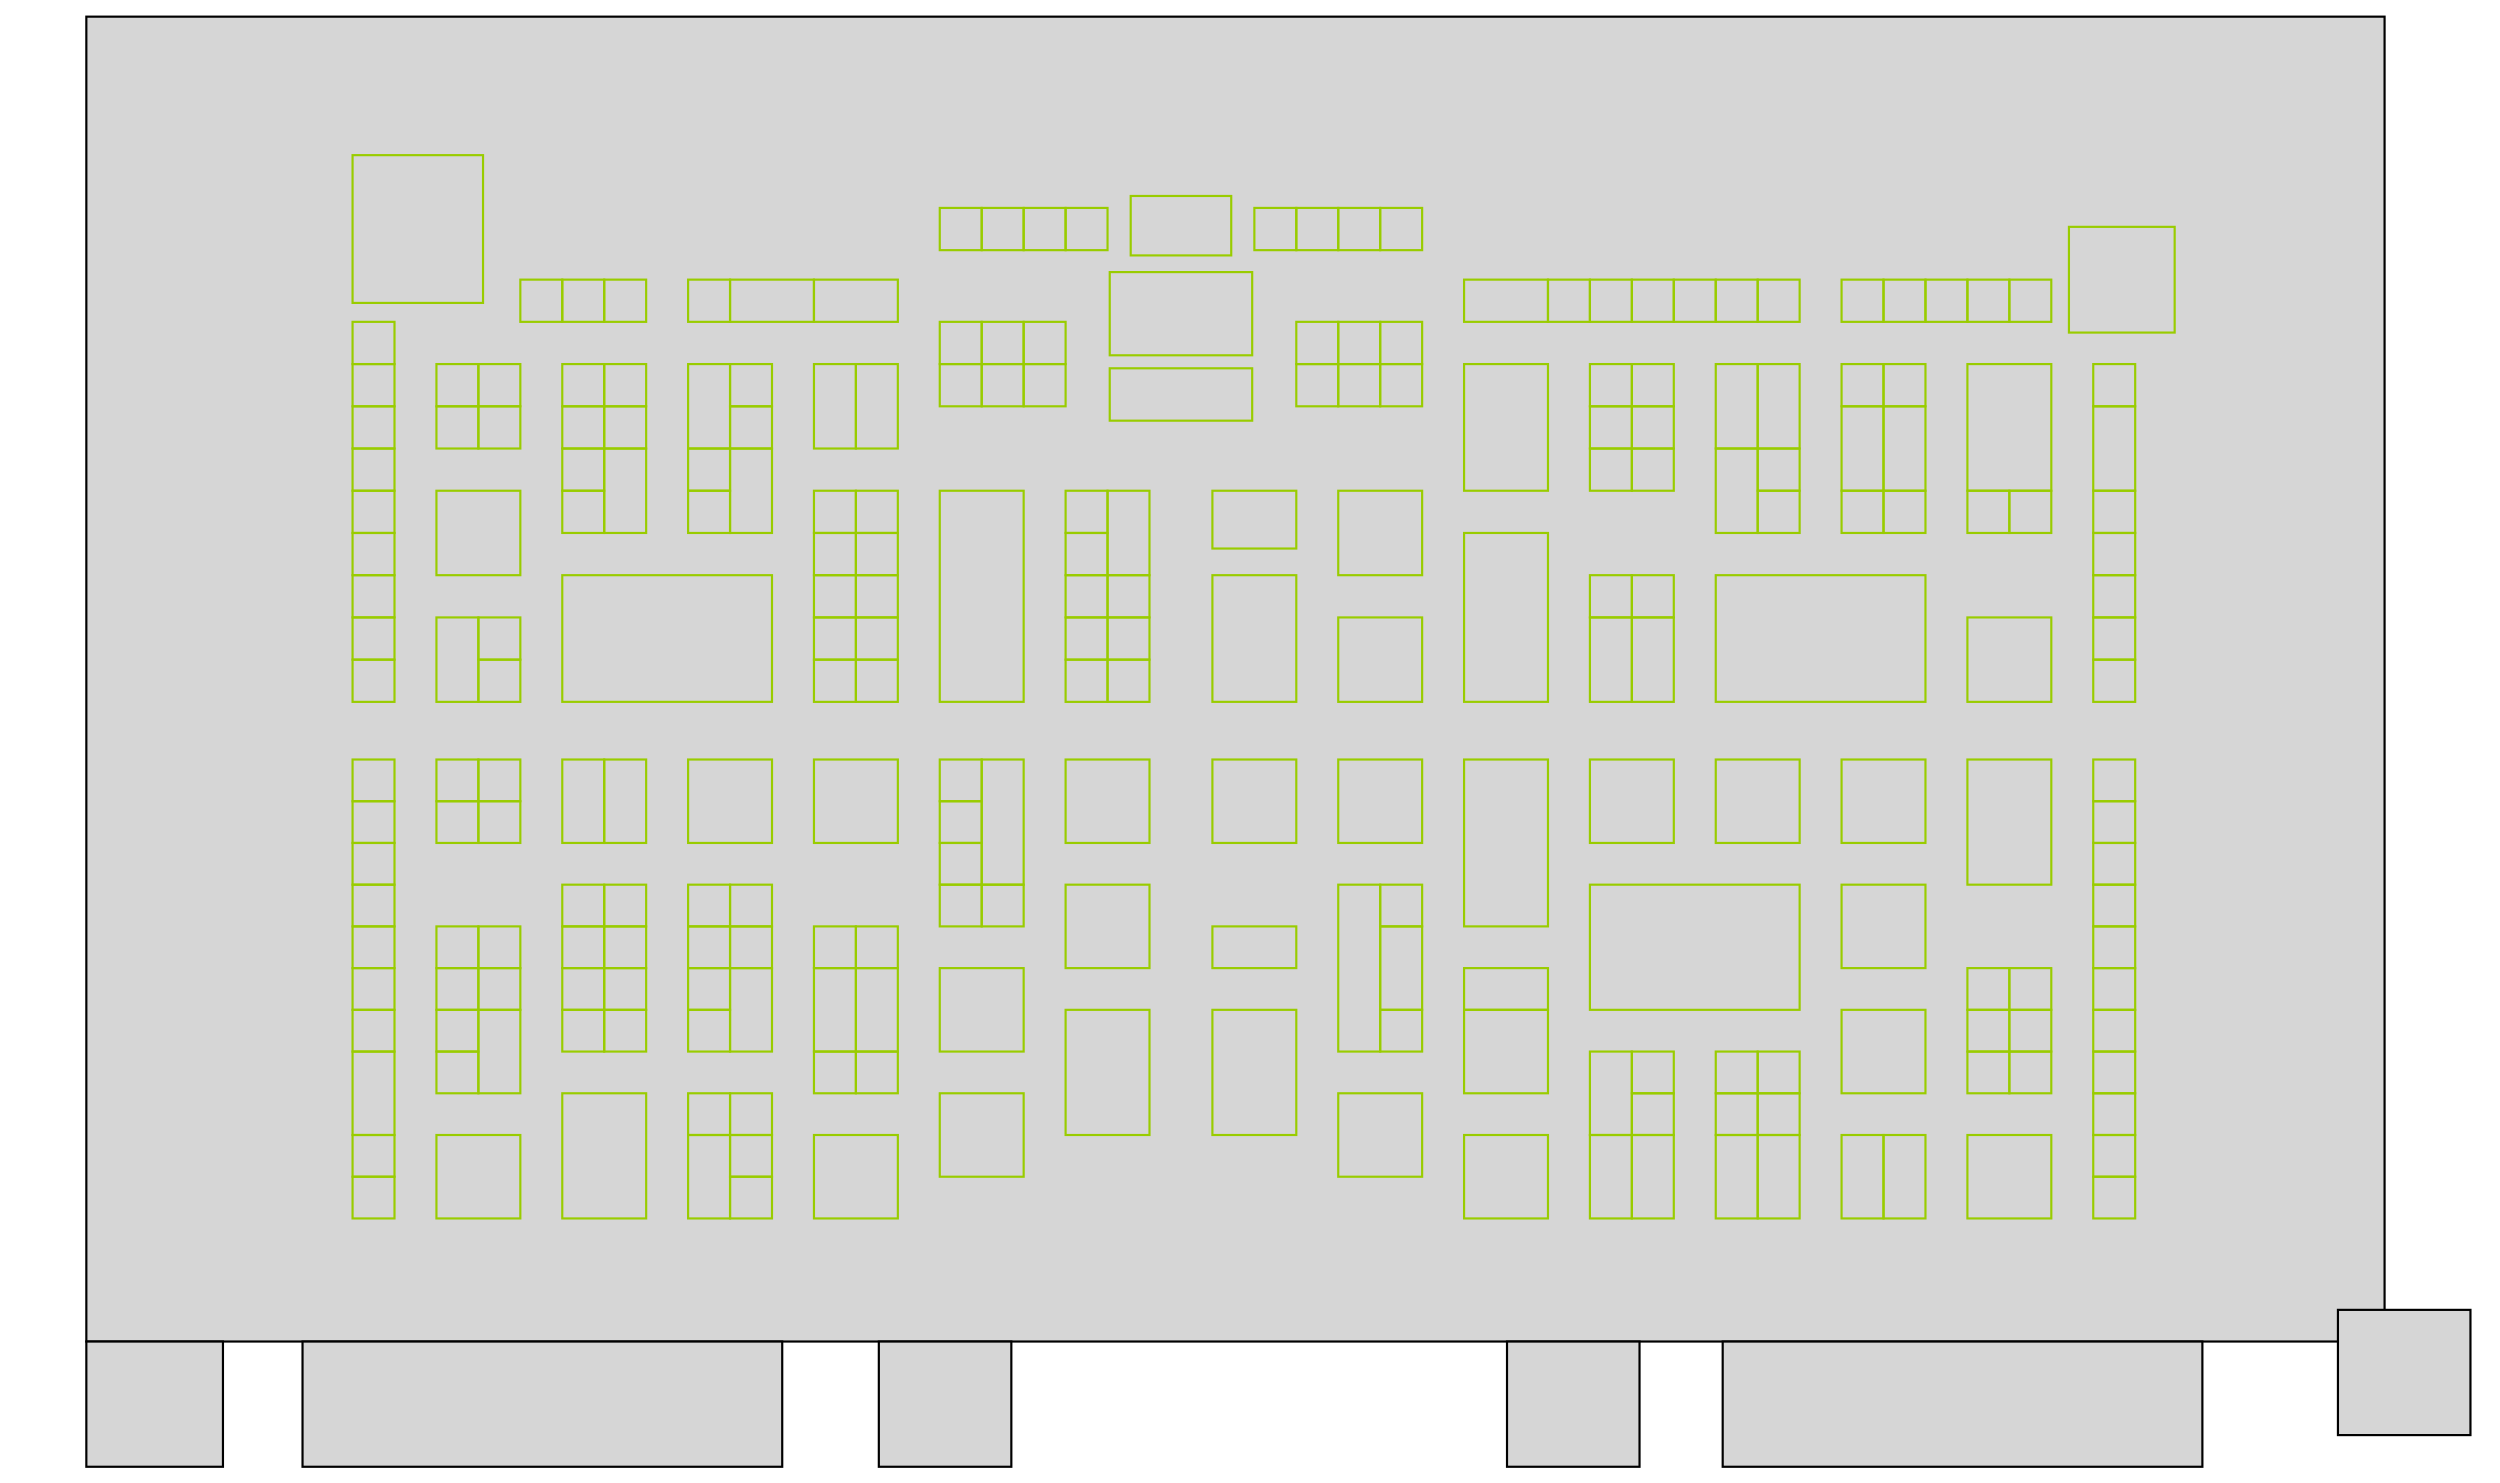
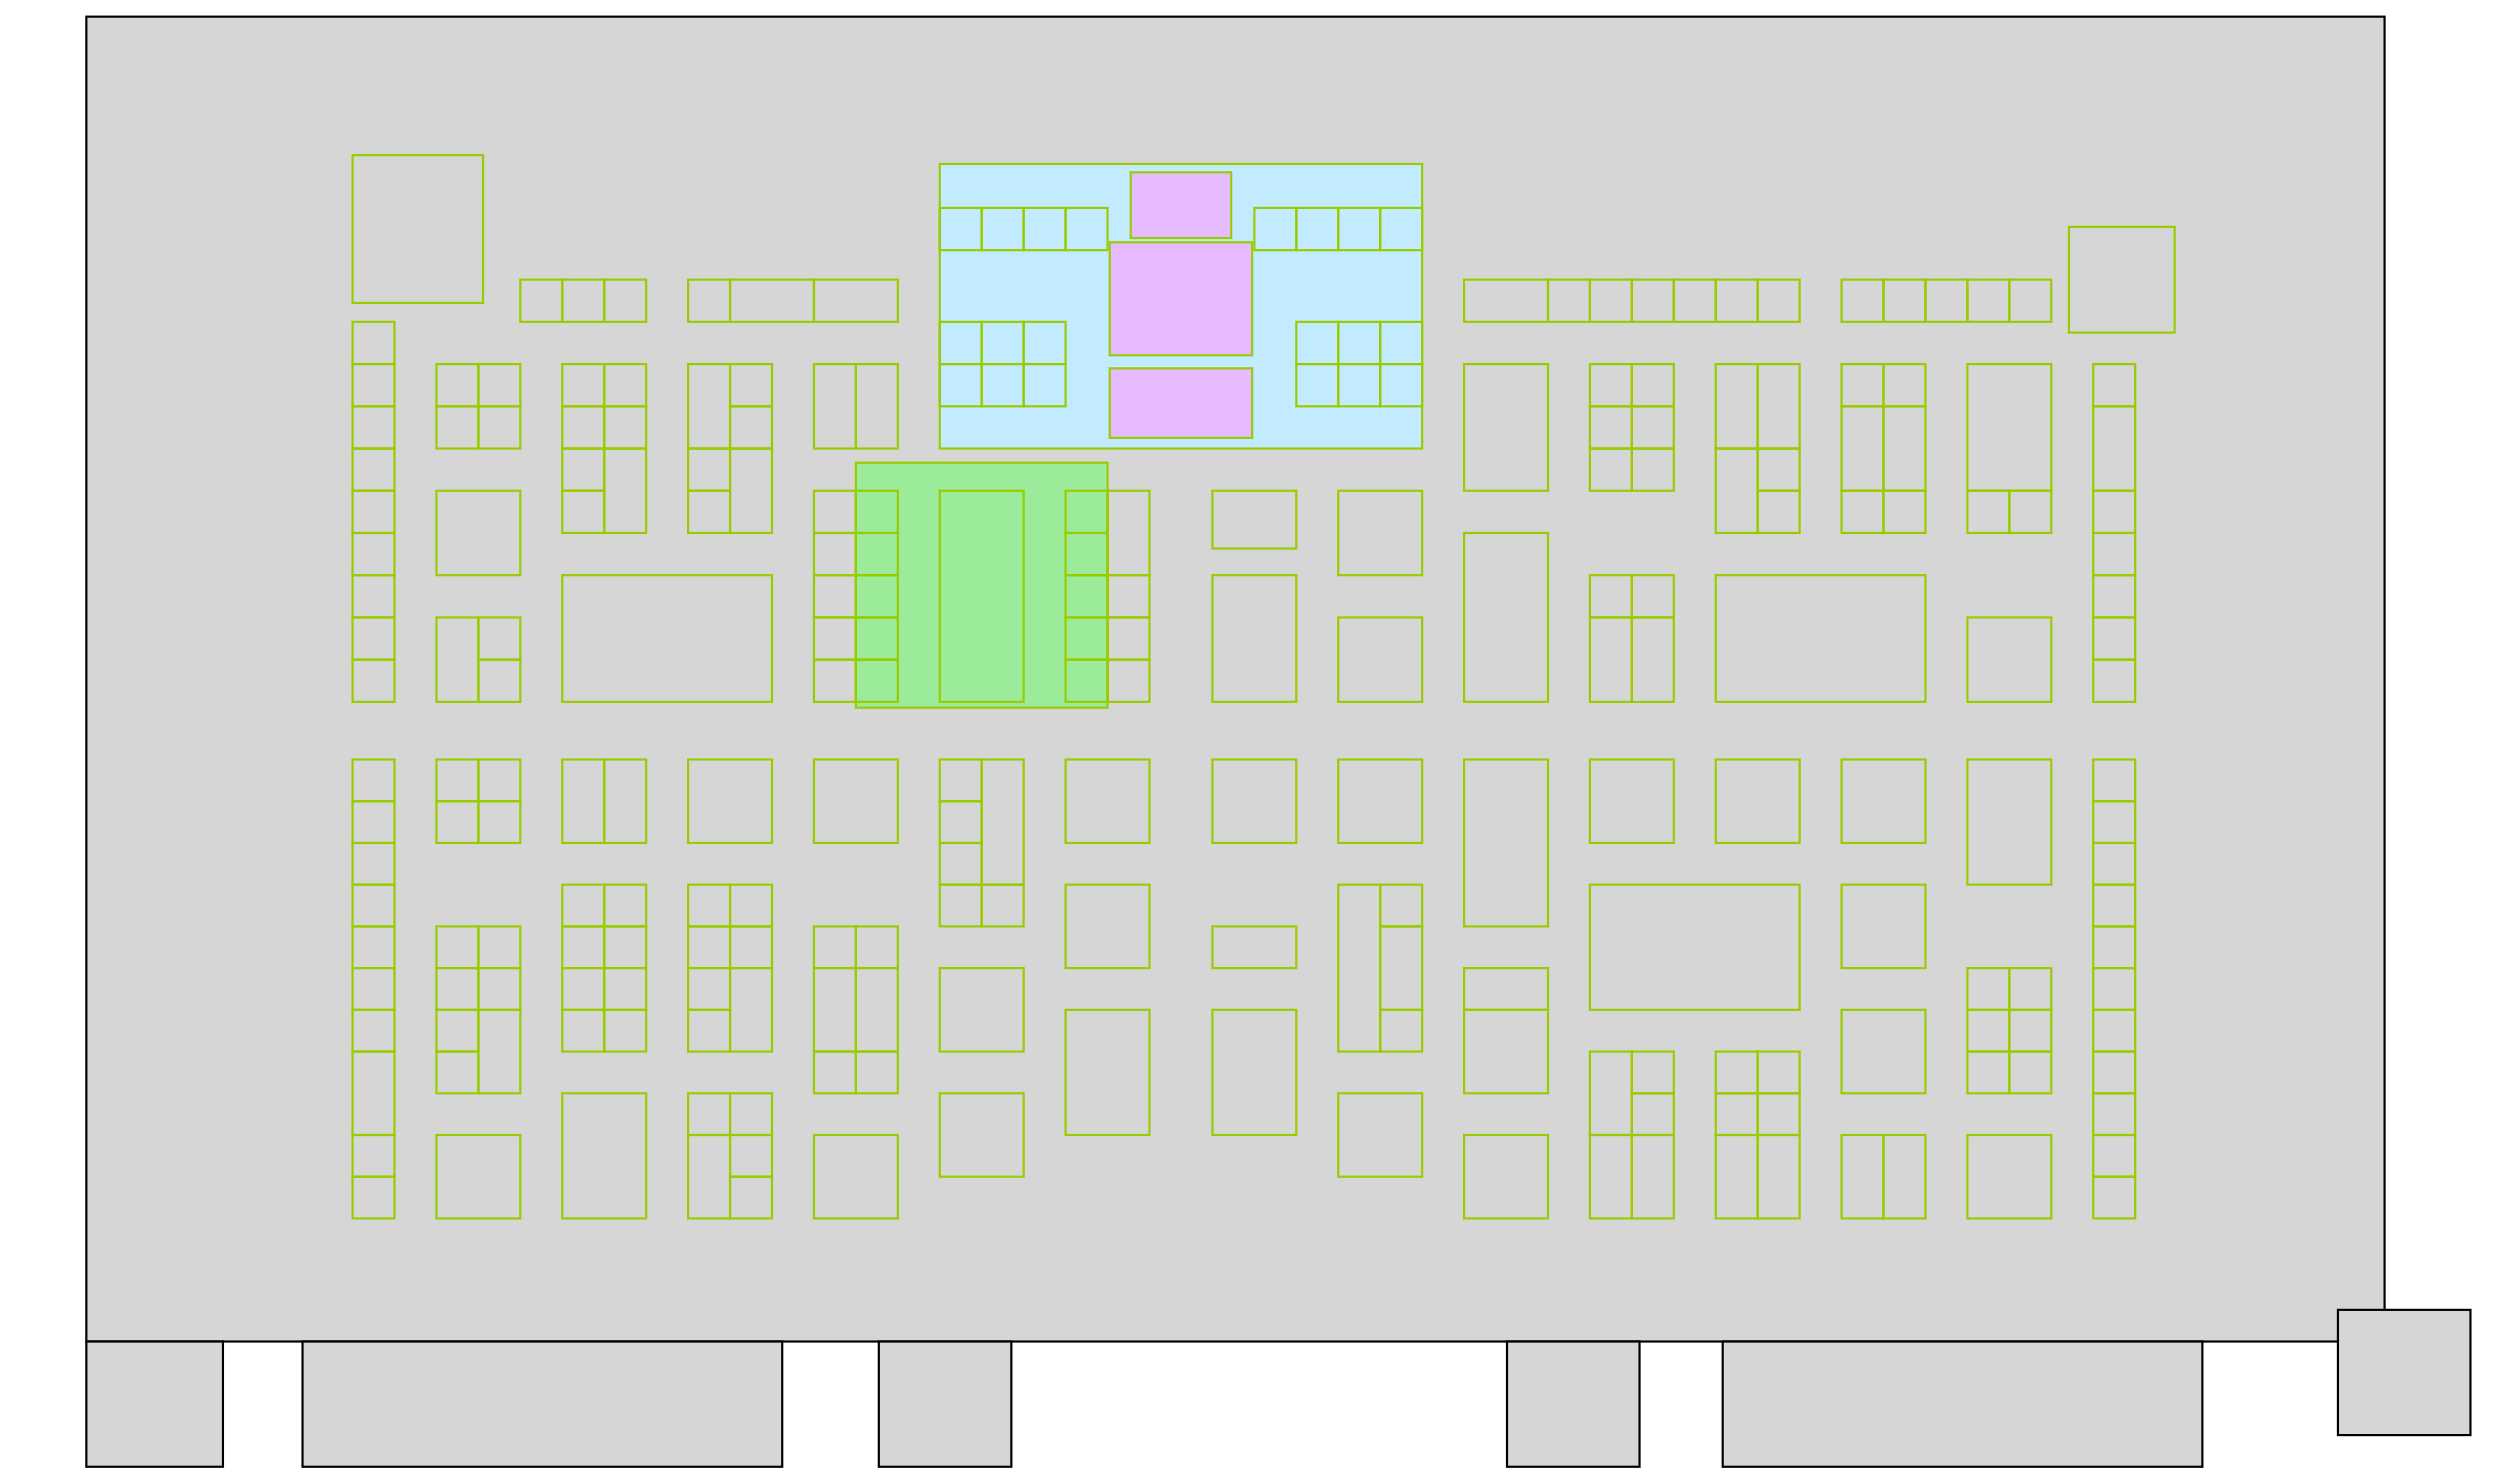
<svg xmlns="http://www.w3.org/2000/svg" viewBox="0 0 1149.89 681.87">
  <g id="BG">
    <rect x="39.71" y="7.66" width="1057.09" height="609.38" style="fill: #d6d6d6;stroke: #000;stroke-miterlimit: 10" />
    <rect x="39.71" y="617.05" width="62.84" height="57.6" style="fill: #d6d6d6;stroke: #000;stroke-miterlimit: 10" />
    <rect x="139.15" y="617.05" width="220.64" height="57.6" style="fill: #d6d6d6;stroke: #000;stroke-miterlimit: 10" />
    <rect x="404.22" y="617.05" width="60.95" height="57.6" style="fill: #d6d6d6;stroke: #000;stroke-miterlimit: 10" />
    <rect x="693.16" y="617.05" width="60.95" height="57.6" style="fill: #d6d6d6;stroke: #000;stroke-miterlimit: 10" />
    <rect x="1075.35" y="602.48" width="60.95" height="57.6" style="fill: #d6d6d6;stroke: #000;stroke-miterlimit: 10" />
    <rect x="792.36" y="617.05" width="220.64" height="57.6" style="fill: #d6d6d6;stroke: #000;stroke-miterlimit: 10" />
+     <rect x="393.67" y="212.82" width="115.76" height="112.69" style="fill: #9beb9b;stroke: #9c0;stroke-miterlimit: 10" />
+     <rect x="432.25" y="75.42" width="221.86" height="130.88" style="fill: #c3ebff;stroke: #9c0;stroke-miterlimit: 10" />
+     <rect x="510.43" y="169.4" width="65.52" height="32.02" style="fill: #e6bbff;stroke: #9c0;stroke-miterlimit: 10" />
+     <rect x="510.43" y="111.42" width="65.52" height="52" style="fill: #e6bbff;stroke: #9c0;stroke-miterlimit: 10" />
+     <rect x="520.07" y="79.25" width="46.24" height="30.26" style="fill: #e6bbff;stroke: #9c0;stroke-miterlimit: 10" />
  </g>
  <g id="Booths">
    <rect id="b442" x="239.33" y="128.62" width="19.29" height="19.42" style="fill: none;stroke: #9c0;stroke-miterlimit: 10" />
    <rect id="b643" x="335.79" y="128.62" width="38.59" height="19.42" style="fill: none;stroke: #9c0;stroke-miterlimit: 10" />
    <rect id="b545" x="316.5" y="128.62" width="19.29" height="19.42" style="fill: none;stroke: #9c0;stroke-miterlimit: 10" />
    <rect id="b543" x="277.91" y="128.62" width="19.29" height="19.42" style="fill: none;stroke: #9c0;stroke-miterlimit: 10" />
    <rect id="b445" x="258.62" y="128.62" width="19.29" height="19.42" style="fill: none;stroke: #9c0;stroke-miterlimit: 10" />
    <rect id="b972" x="432.25" y="95.64" width="19.29" height="19.42" style="fill: none;stroke: #9c0;stroke-miterlimit: 10" />
    <rect id="b645" x="374.38" y="128.62" width="38.59" height="19.42" style="fill: none;stroke: #9c0;stroke-miterlimit: 10" />
    <rect id="b978" x="490.13" y="95.64" width="19.29" height="19.42" style="fill: none;stroke: #9c0;stroke-miterlimit: 10" />
    <rect id="b976" x="470.84" y="95.64" width="19.29" height="19.42" style="fill: none;stroke: #9c0;stroke-miterlimit: 10" />
    <rect id="b974" x="451.55" y="95.64" width="19.29" height="19.42" style="fill: none;stroke: #9c0;stroke-miterlimit: 10" />
    <rect id="b988" x="634.83" y="95.64" width="19.29" height="19.42" style="fill: none;stroke: #9c0;stroke-miterlimit: 10" />
    <rect id="b986" x="615.53" y="95.64" width="19.29" height="19.42" style="fill: none;stroke: #9c0;stroke-miterlimit: 10" />
    <rect id="b984" x="596.24" y="95.64" width="19.29" height="19.42" style="fill: none;stroke: #9c0;stroke-miterlimit: 10" />
    <rect id="b982" x="576.95" y="95.64" width="19.29" height="19.42" style="fill: none;stroke: #9c0;stroke-miterlimit: 10" />
    <rect id="b1343" x="750.58" y="128.62" width="19.29" height="19.42" style="fill: none;stroke: #9c0;stroke-miterlimit: 10" />
    <rect id="b1245" x="731.29" y="128.62" width="19.29" height="19.42" style="fill: none;stroke: #9c0;stroke-miterlimit: 10" />
    <rect id="b1244" x="712" y="128.62" width="19.29" height="19.42" style="fill: none;stroke: #9c0;stroke-miterlimit: 10" />
    <rect id="b1145" x="673.41" y="128.62" width="38.59" height="19.42" style="fill: none;stroke: #9c0;stroke-miterlimit: 10" />
    <rect id="b1445" x="847.04" y="128.62" width="19.29" height="19.42" style="fill: none;stroke: #9c0;stroke-miterlimit: 10" />
    <rect id="b1443" x="808.46" y="128.62" width="19.29" height="19.42" style="fill: none;stroke: #9c0;stroke-miterlimit: 10" />
    <rect id="b1345" x="789.17" y="128.62" width="19.29" height="19.42" style="fill: none;stroke: #9c0;stroke-miterlimit: 10" />
    <rect id="b1344" x="769.87" y="128.62" width="19.29" height="19.42" style="fill: none;stroke: #9c0;stroke-miterlimit: 10" />
    <rect id="b1644" x="924.21" y="128.62" width="19.29" height="19.42" style="fill: none;stroke: #9c0;stroke-miterlimit: 10" />
    <rect id="b1545" x="904.92" y="128.62" width="19.29" height="19.42" style="fill: none;stroke: #9c0;stroke-miterlimit: 10" />
    <rect id="b1544" x="885.63" y="128.62" width="19.29" height="19.42" style="fill: none;stroke: #9c0;stroke-miterlimit: 10" />
    <rect id="b1543" x="866.34" y="128.62" width="19.29" height="19.42" style="fill: none;stroke: #9c0;stroke-miterlimit: 10" />
    <rect id="b340" x="162.16" y="148.04" width="19.29" height="19.42" style="fill: none;stroke: #9c0;stroke-miterlimit: 10" />
    <rect id="b440" x="220.04" y="167.46" width="19.29" height="19.42" style="fill: none;stroke: #9c0;stroke-miterlimit: 10" />
    <rect id="b341" x="200.74" y="167.46" width="19.29" height="19.42" style="fill: none;stroke: #9c0;stroke-miterlimit: 10" />
    <rect id="b342" x="162.16" y="167.46" width="19.29" height="19.42" style="fill: none;stroke: #9c0;stroke-miterlimit: 10" />
    <rect id="b642" x="335.79" y="167.46" width="19.29" height="19.42" style="fill: none;stroke: #9c0;stroke-miterlimit: 10" />
    <rect id="b542" x="277.91" y="167.46" width="19.29" height="19.42" style="fill: none;stroke: #9c0;stroke-miterlimit: 10" />
    <rect id="b441" x="258.62" y="167.46" width="19.29" height="19.42" style="fill: none;stroke: #9c0;stroke-miterlimit: 10" />
    <rect id="b971" x="432.25" y="148.04" width="19.29" height="19.42" style="fill: none;stroke: #9c0;stroke-miterlimit: 10" />
    <rect id="b975" x="470.84" y="148.04" width="19.29" height="19.42" style="fill: none;stroke: #9c0;stroke-miterlimit: 10" />
    <rect id="b973" x="451.55" y="148.04" width="19.29" height="19.42" style="fill: none;stroke: #9c0;stroke-miterlimit: 10" />
    <rect id="b987" x="634.83" y="148.04" width="19.29" height="19.42" style="fill: none;stroke: #9c0;stroke-miterlimit: 10" />
    <rect id="b985" x="615.53" y="148.04" width="19.29" height="19.42" style="fill: none;stroke: #9c0;stroke-miterlimit: 10" />
    <rect id="b983" x="596.24" y="148.04" width="19.29" height="19.42" style="fill: none;stroke: #9c0;stroke-miterlimit: 10" />
    <rect id="b1340" x="750.58" y="167.46" width="19.29" height="19.42" style="fill: none;stroke: #9c0;stroke-miterlimit: 10" />
    <rect id="b1241" x="731.29" y="167.46" width="19.29" height="19.42" style="fill: none;stroke: #9c0;stroke-miterlimit: 10" />
    <rect id="b1441" x="847.04" y="167.46" width="19.29" height="19.42" style="fill: none;stroke: #9c0;stroke-miterlimit: 10" />
    <rect id="b1540" x="866.34" y="167.46" width="19.29" height="19.42" style="fill: none;stroke: #9c0;stroke-miterlimit: 10" />
    <rect id="b1541" x="962.8" y="167.46" width="19.29" height="19.42" style="fill: none;stroke: #9c0;stroke-miterlimit: 10" />
    <rect id="b438" x="220.04" y="186.88" width="19.29" height="19.42" style="fill: none;stroke: #9c0;stroke-miterlimit: 10" />
    <rect id="b339" x="200.74" y="186.88" width="19.29" height="19.42" style="fill: none;stroke: #9c0;stroke-miterlimit: 10" />
    <rect id="b338" x="162.16" y="186.88" width="19.29" height="19.42" style="fill: none;stroke: #9c0;stroke-miterlimit: 10" />
    <rect id="b640" x="335.79" y="186.88" width="19.29" height="19.42" style="fill: none;stroke: #9c0;stroke-miterlimit: 10" />
    <rect id="b541" x="316.5" y="167.46" width="19.29" height="38.84" style="fill: none;stroke: #9c0;stroke-miterlimit: 10" />
    <rect id="b540" x="277.91" y="186.88" width="19.29" height="19.42" style="fill: none;stroke: #9c0;stroke-miterlimit: 10" />
    <rect id="b439" x="258.62" y="186.88" width="19.29" height="19.42" style="fill: none;stroke: #9c0;stroke-miterlimit: 10" />
    <rect id="b950" x="432.25" y="167.46" width="19.29" height="19.42" style="fill: none;stroke: #9c0;stroke-miterlimit: 10" />
    <rect id="b738" x="393.67" y="167.46" width="19.29" height="38.84" style="fill: none;stroke: #9c0;stroke-miterlimit: 10" />
    <rect id="b639" x="374.38" y="167.46" width="19.29" height="38.84" style="fill: none;stroke: #9c0;stroke-miterlimit: 10" />
    <rect id="b954" x="470.84" y="167.46" width="19.29" height="19.42" style="fill: none;stroke: #9c0;stroke-miterlimit: 10" />
    <rect id="b952" x="451.55" y="167.46" width="19.29" height="19.42" style="fill: none;stroke: #9c0;stroke-miterlimit: 10" />
    <rect id="b962" x="634.83" y="167.46" width="19.29" height="19.42" style="fill: none;stroke: #9c0;stroke-miterlimit: 10" />
    <rect id="b960" x="615.53" y="167.46" width="19.29" height="19.42" style="fill: none;stroke: #9c0;stroke-miterlimit: 10" />
    <rect id="b958" x="596.24" y="167.46" width="19.29" height="19.42" style="fill: none;stroke: #9c0;stroke-miterlimit: 10" />
    <rect id="b1338" x="750.58" y="186.88" width="19.29" height="19.42" style="fill: none;stroke: #9c0;stroke-miterlimit: 10" />
    <rect id="b1239" x="731.29" y="186.88" width="19.29" height="19.42" style="fill: none;stroke: #9c0;stroke-miterlimit: 10" />
    <rect id="b1438" x="808.46" y="167.46" width="19.29" height="38.84" style="fill: none;stroke: #9c0;stroke-miterlimit: 10" />
    <rect id="b1339" x="789.17" y="167.46" width="19.29" height="38.84" style="fill: none;stroke: #9c0;stroke-miterlimit: 10" />
    <rect id="b336" x="162.16" y="206.3" width="19.29" height="19.42" style="fill: none;stroke: #9c0;stroke-miterlimit: 10" />
    <rect id="b537" x="316.5" y="206.3" width="19.29" height="19.42" style="fill: none;stroke: #9c0;stroke-miterlimit: 10" />
    <rect id="b437" x="258.62" y="206.3" width="19.29" height="19.42" style="fill: none;stroke: #9c0;stroke-miterlimit: 10" />
    <rect id="b1336" x="750.58" y="206.3" width="19.29" height="19.42" style="fill: none;stroke: #9c0;stroke-miterlimit: 10" />
    <rect id="b1237" x="731.29" y="206.3" width="19.29" height="19.42" style="fill: none;stroke: #9c0;stroke-miterlimit: 10" />
    <rect id="b1137" x="673.41" y="167.46" width="38.59" height="58.26" style="fill: none;stroke: #9c0;stroke-miterlimit: 10" />
    <rect id="b1437" x="847.04" y="186.88" width="19.29" height="38.84" style="fill: none;stroke: #9c0;stroke-miterlimit: 10" />
    <rect id="b1436" x="808.46" y="206.3" width="19.29" height="19.42" style="fill: none;stroke: #9c0;stroke-miterlimit: 10" />
-     <rect id="bx5" x="904.92" y="167.46" width="38.59" height="58.26" style="fill: none;stroke: #9c0;stroke-miterlimit: 10" />
+     <rect id="b_INT" x="904.92" y="167.46" width="38.59" height="58.26" style="fill: none;stroke: #9c0;stroke-miterlimit: 10" />
    <rect id="b1536" x="866.34" y="186.88" width="19.29" height="38.84" style="fill: none;stroke: #9c0;stroke-miterlimit: 10" />
    <rect id="b1537" x="962.8" y="186.88" width="19.29" height="38.84" style="fill: none;stroke: #9c0;stroke-miterlimit: 10" />
    <rect id="b333" x="200.74" y="225.72" width="38.59" height="38.84" style="fill: none;stroke: #9c0;stroke-miterlimit: 10" />
    <rect id="b334" x="162.16" y="225.72" width="19.29" height="19.42" style="fill: none;stroke: #9c0;stroke-miterlimit: 10" />
    <rect id="b634" x="335.79" y="206.3" width="19.29" height="38.84" style="fill: none;stroke: #9c0;stroke-miterlimit: 10" />
    <rect id="b535" x="316.5" y="225.72" width="19.29" height="19.42" style="fill: none;stroke: #9c0;stroke-miterlimit: 10" />
    <rect id="b534" x="277.91" y="206.3" width="19.29" height="38.84" style="fill: none;stroke: #9c0;stroke-miterlimit: 10" />
    <rect id="b435" x="258.62" y="225.72" width="19.29" height="19.42" style="fill: none;stroke: #9c0;stroke-miterlimit: 10" />
    <rect id="b727" x="432.25" y="225.72" width="38.59" height="97.1" style="fill: none;stroke: #9c0;stroke-miterlimit: 10" />
    <rect id="b734" x="393.67" y="225.72" width="19.29" height="19.42" style="fill: none;stroke: #9c0;stroke-miterlimit: 10" />
    <rect id="b635" x="374.38" y="225.72" width="19.29" height="19.42" style="fill: none;stroke: #9c0;stroke-miterlimit: 10" />
    <rect id="b835" x="490.13" y="225.72" width="19.29" height="19.42" style="fill: none;stroke: #9c0;stroke-miterlimit: 10" />
-     <rect id="bx4" x="557.65" y="225.72" width="38.59" height="26.58" style="fill: none;stroke: #9c0;stroke-miterlimit: 10" />
+     <rect id="b_FB2" x="557.65" y="225.72" width="38.59" height="26.58" style="fill: none;stroke: #9c0;stroke-miterlimit: 10" />
    <rect id="b1435" x="847.04" y="225.72" width="19.29" height="19.42" style="fill: none;stroke: #9c0;stroke-miterlimit: 10" />
    <rect id="b1434" x="808.46" y="225.72" width="19.29" height="19.42" style="fill: none;stroke: #9c0;stroke-miterlimit: 10" />
    <rect id="b1335" x="789.17" y="206.3" width="19.29" height="38.84" style="fill: none;stroke: #9c0;stroke-miterlimit: 10" />
    <rect id="b1634" x="924.21" y="225.72" width="19.29" height="19.42" style="fill: none;stroke: #9c0;stroke-miterlimit: 10" />
    <rect id="b1535" x="904.92" y="225.72" width="19.29" height="19.42" style="fill: none;stroke: #9c0;stroke-miterlimit: 10" />
    <rect id="b1534" x="866.34" y="225.72" width="19.29" height="19.42" style="fill: none;stroke: #9c0;stroke-miterlimit: 10" />
    <rect id="b1635" x="962.8" y="225.72" width="19.29" height="19.42" style="fill: none;stroke: #9c0;stroke-miterlimit: 10" />
    <rect id="b332" x="162.16" y="245.14" width="19.29" height="19.42" style="fill: none;stroke: #9c0;stroke-miterlimit: 10" />
    <rect id="b732" x="393.67" y="245.14" width="19.29" height="19.42" style="fill: none;stroke: #9c0;stroke-miterlimit: 10" />
    <rect id="b633" x="374.38" y="245.14" width="19.29" height="19.42" style="fill: none;stroke: #9c0;stroke-miterlimit: 10" />
    <rect id="b932" x="509.42" y="225.72" width="19.29" height="38.84" style="fill: none;stroke: #9c0;stroke-miterlimit: 10" />
    <rect id="b833" x="490.13" y="245.14" width="19.29" height="19.42" style="fill: none;stroke: #9c0;stroke-miterlimit: 10" />
    <rect id="b1033" x="615.53" y="225.72" width="38.59" height="38.84" style="fill: none;stroke: #9c0;stroke-miterlimit: 10" />
    <rect id="b1633" x="962.8" y="245.14" width="19.29" height="19.42" style="fill: none;stroke: #9c0;stroke-miterlimit: 10" />
    <rect id="b330" x="162.16" y="264.56" width="19.29" height="19.42" style="fill: none;stroke: #9c0;stroke-miterlimit: 10" />
    <rect id="b530" x="258.62" y="264.56" width="96.46" height="58.26" style="fill: none;stroke: #9c0;stroke-miterlimit: 10" />
    <rect id="b730" x="393.67" y="264.56" width="19.29" height="19.42" style="fill: none;stroke: #9c0;stroke-miterlimit: 10" />
    <rect id="b631" x="374.38" y="264.56" width="19.29" height="19.42" style="fill: none;stroke: #9c0;stroke-miterlimit: 10" />
    <rect id="b930" x="509.42" y="264.56" width="19.29" height="19.42" style="fill: none;stroke: #9c0;stroke-miterlimit: 10" />
    <rect id="b831" x="490.13" y="264.56" width="19.29" height="19.42" style="fill: none;stroke: #9c0;stroke-miterlimit: 10" />
    <rect id="b927" x="557.65" y="264.56" width="38.59" height="58.26" style="fill: none;stroke: #9c0;stroke-miterlimit: 10" />
    <rect id="b1330" x="750.58" y="264.56" width="19.29" height="19.42" style="fill: none;stroke: #9c0;stroke-miterlimit: 10" />
    <rect id="b1231" x="731.29" y="264.56" width="19.29" height="19.42" style="fill: none;stroke: #9c0;stroke-miterlimit: 10" />
-     <rect id="bx3" x="789.17" y="264.56" width="96.46" height="58.26" style="fill: none;stroke: #9c0;stroke-miterlimit: 10" />
+     <rect id="b_PITSTOP" x="789.17" y="264.56" width="96.46" height="58.26" style="fill: none;stroke: #9c0;stroke-miterlimit: 10" />
    <rect id="b1631" x="962.8" y="264.56" width="19.29" height="19.42" style="fill: none;stroke: #9c0;stroke-miterlimit: 10" />
    <rect id="b428" x="220.04" y="283.99" width="19.29" height="19.42" style="fill: none;stroke: #9c0;stroke-miterlimit: 10" />
    <rect id="b328" x="162.16" y="283.99" width="19.29" height="19.42" style="fill: none;stroke: #9c0;stroke-miterlimit: 10" />
    <rect id="b728" x="393.67" y="283.99" width="19.29" height="19.42" style="fill: none;stroke: #9c0;stroke-miterlimit: 10" />
    <rect id="b629" x="374.38" y="283.99" width="19.29" height="19.42" style="fill: none;stroke: #9c0;stroke-miterlimit: 10" />
    <rect id="b928" x="509.42" y="283.99" width="19.29" height="19.42" style="fill: none;stroke: #9c0;stroke-miterlimit: 10" />
    <rect id="b829" x="490.13" y="283.99" width="19.29" height="19.42" style="fill: none;stroke: #9c0;stroke-miterlimit: 10" />
    <rect id="b1027" x="615.53" y="283.99" width="38.59" height="38.84" style="fill: none;stroke: #9c0;stroke-miterlimit: 10" />
    <rect id="b1527" x="904.92" y="283.99" width="38.59" height="38.84" style="fill: none;stroke: #9c0;stroke-miterlimit: 10" />
    <rect id="b1629" x="962.8" y="283.99" width="19.29" height="19.42" style="fill: none;stroke: #9c0;stroke-miterlimit: 10" />
    <rect id="b426" x="220.04" y="303.41" width="19.29" height="19.42" style="fill: none;stroke: #9c0;stroke-miterlimit: 10" />
    <rect id="b326" x="162.16" y="303.41" width="19.29" height="19.42" style="fill: none;stroke: #9c0;stroke-miterlimit: 10" />
    <rect id="b726" x="393.67" y="303.41" width="19.29" height="19.42" style="fill: none;stroke: #9c0;stroke-miterlimit: 10" />
    <rect id="b627" x="374.38" y="303.41" width="19.29" height="19.42" style="fill: none;stroke: #9c0;stroke-miterlimit: 10" />
    <rect id="b926" x="509.42" y="303.41" width="19.29" height="19.42" style="fill: none;stroke: #9c0;stroke-miterlimit: 10" />
    <rect id="b827" x="490.13" y="303.41" width="19.29" height="19.42" style="fill: none;stroke: #9c0;stroke-miterlimit: 10" />
    <rect id="b1326" x="750.58" y="283.99" width="19.29" height="38.84" style="fill: none;stroke: #9c0;stroke-miterlimit: 10" />
    <rect id="b1227" x="731.29" y="283.99" width="19.29" height="38.84" style="fill: none;stroke: #9c0;stroke-miterlimit: 10" />
    <rect id="b1127" x="673.41" y="245.14" width="38.59" height="77.68" style="fill: none;stroke: #9c0;stroke-miterlimit: 10" />
    <rect id="b1627" x="962.8" y="303.41" width="19.29" height="19.42" style="fill: none;stroke: #9c0;stroke-miterlimit: 10" />
    <rect id="b420" x="220.04" y="349.34" width="19.29" height="19.19" style="fill: none;stroke: #9c0;stroke-miterlimit: 10" />
    <rect id="b321" x="200.74" y="349.34" width="19.29" height="19.19" style="fill: none;stroke: #9c0;stroke-miterlimit: 10" />
    <rect id="b320" x="162.16" y="349.34" width="19.29" height="19.19" style="fill: none;stroke: #9c0;stroke-miterlimit: 10" />
    <rect id="b721" x="432.25" y="349.34" width="19.29" height="19.19" style="fill: none;stroke: #9c0;stroke-miterlimit: 10" />
    <rect id="b1621" x="962.8" y="349.34" width="19.29" height="19.19" style="fill: none;stroke: #9c0;stroke-miterlimit: 10" />
    <rect id="b418" x="220.04" y="368.53" width="19.29" height="19.19" style="fill: none;stroke: #9c0;stroke-miterlimit: 10" />
    <rect id="b319" x="200.74" y="368.53" width="19.29" height="19.19" style="fill: none;stroke: #9c0;stroke-miterlimit: 10" />
    <rect id="b318" x="162.16" y="368.53" width="19.29" height="19.19" style="fill: none;stroke: #9c0;stroke-miterlimit: 10" />
    <rect id="b519" x="316.5" y="349.34" width="38.59" height="38.38" style="fill: none;stroke: #9c0;stroke-miterlimit: 10" />
    <rect id="b518" x="277.91" y="349.34" width="19.29" height="38.38" style="fill: none;stroke: #9c0;stroke-miterlimit: 10" />
    <rect id="b419" x="258.62" y="349.34" width="19.29" height="38.38" style="fill: none;stroke: #9c0;stroke-miterlimit: 10" />
    <rect id="b719" x="432.25" y="368.53" width="19.29" height="19.19" style="fill: none;stroke: #9c0;stroke-miterlimit: 10" />
    <rect id="b619" x="374.38" y="349.34" width="38.59" height="38.38" style="fill: none;stroke: #9c0;stroke-miterlimit: 10" />
    <rect id="b819" x="490.13" y="349.34" width="38.59" height="38.38" style="fill: none;stroke: #9c0;stroke-miterlimit: 10" />
    <rect id="b919" x="557.65" y="349.34" width="38.59" height="38.38" style="fill: none;stroke: #9c0;stroke-miterlimit: 10" />
    <rect id="b1019" x="615.53" y="349.34" width="38.59" height="38.38" style="fill: none;stroke: #9c0;stroke-miterlimit: 10" />
    <rect id="b1419" x="847.04" y="349.34" width="38.59" height="38.38" style="fill: none;stroke: #9c0;stroke-miterlimit: 10" />
    <rect id="b1319" x="789.17" y="349.34" width="38.59" height="38.38" style="fill: none;stroke: #9c0;stroke-miterlimit: 10" />
    <rect id="b1619" x="962.8" y="368.53" width="19.29" height="19.19" style="fill: none;stroke: #9c0;stroke-miterlimit: 10" />
    <rect id="b316" x="162.16" y="387.72" width="19.29" height="19.19" style="fill: none;stroke: #9c0;stroke-miterlimit: 10" />
    <rect id="b717" x="432.25" y="387.72" width="19.29" height="19.19" style="fill: none;stroke: #9c0;stroke-miterlimit: 10" />
    <rect id="b816" x="451.55" y="349.34" width="19.29" height="57.57" style="fill: none;stroke: #9c0;stroke-miterlimit: 10" />
    <rect id="b1517" x="904.92" y="349.34" width="38.59" height="57.57" style="fill: none;stroke: #9c0;stroke-miterlimit: 10" />
    <rect id="b1617" x="962.8" y="387.72" width="19.29" height="19.19" style="fill: none;stroke: #9c0;stroke-miterlimit: 10" />
    <rect id="b309" x="200.74" y="464.48" width="19.29" height="19.19" style="fill: none;stroke: #9c0;stroke-miterlimit: 10" />
    <rect id="b308" x="162.16" y="464.48" width="19.29" height="19.19" style="fill: none;stroke: #9c0;stroke-miterlimit: 10" />
    <rect id="b608" x="335.79" y="445.29" width="19.29" height="38.38" style="fill: none;stroke: #9c0;stroke-miterlimit: 10" />
    <rect id="b509" x="316.5" y="464.48" width="19.29" height="19.19" style="fill: none;stroke: #9c0;stroke-miterlimit: 10" />
    <rect id="b508" x="277.91" y="464.48" width="19.29" height="19.19" style="fill: none;stroke: #9c0;stroke-miterlimit: 10" />
    <rect id="b409" x="258.62" y="464.48" width="19.29" height="19.19" style="fill: none;stroke: #9c0;stroke-miterlimit: 10" />
    <rect id="b709" x="432.25" y="445.29" width="38.59" height="38.38" style="fill: none;stroke: #9c0;stroke-miterlimit: 10" />
    <rect id="b708" x="393.67" y="445.29" width="19.29" height="38.38" style="fill: none;stroke: #9c0;stroke-miterlimit: 10" />
    <rect id="b609" x="374.38" y="445.29" width="19.29" height="38.38" style="fill: none;stroke: #9c0;stroke-miterlimit: 10" />
    <rect id="b1108" x="634.83" y="464.48" width="19.29" height="19.19" style="fill: none;stroke: #9c0;stroke-miterlimit: 10" />
    <rect id="b1009" x="615.53" y="406.91" width="19.29" height="76.76" style="fill: none;stroke: #9c0;stroke-miterlimit: 10" />
    <rect id="b1608" x="924.21" y="464.48" width="19.29" height="19.19" style="fill: none;stroke: #9c0;stroke-miterlimit: 10" />
    <rect id="b1509" x="904.92" y="464.48" width="19.29" height="19.19" style="fill: none;stroke: #9c0;stroke-miterlimit: 10" />
    <rect id="b1609" x="962.8" y="464.48" width="19.29" height="19.19" style="fill: none;stroke: #9c0;stroke-miterlimit: 10" />
    <rect id="b327" x="200.74" y="283.99" width="19.29" height="38.84" style="fill: none;stroke: #9c0;stroke-miterlimit: 10" />
    <rect id="b1219" x="731.29" y="349.34" width="38.59" height="38.38" style="fill: none;stroke: #9c0;stroke-miterlimit: 10" />
    <rect id="b314" x="162.16" y="406.91" width="19.29" height="19.19" style="fill: none;stroke: #9c0;stroke-miterlimit: 10" />
    <rect id="b614" x="335.79" y="406.91" width="19.29" height="19.19" style="fill: none;stroke: #9c0;stroke-miterlimit: 10" />
    <rect id="b515" x="316.5" y="406.91" width="19.29" height="19.19" style="fill: none;stroke: #9c0;stroke-miterlimit: 10" />
    <rect id="b514" x="277.91" y="406.91" width="19.29" height="19.19" style="fill: none;stroke: #9c0;stroke-miterlimit: 10" />
    <rect id="b415" x="258.62" y="406.91" width="19.29" height="19.19" style="fill: none;stroke: #9c0;stroke-miterlimit: 10" />
    <rect id="b715" x="432.25" y="406.91" width="19.29" height="19.19" style="fill: none;stroke: #9c0;stroke-miterlimit: 10" />
    <rect id="b814" x="451.55" y="406.91" width="19.29" height="19.19" style="fill: none;stroke: #9c0;stroke-miterlimit: 10" />
    <rect id="b1114" x="634.83" y="406.91" width="19.29" height="19.19" style="fill: none;stroke: #9c0;stroke-miterlimit: 10" />
    <rect id="b1115" x="673.41" y="349.34" width="38.59" height="76.76" style="fill: none;stroke: #9c0;stroke-miterlimit: 10" />
    <rect id="b1615" x="962.8" y="406.91" width="19.29" height="19.19" style="fill: none;stroke: #9c0;stroke-miterlimit: 10" />
    <rect id="b412" x="220.04" y="426.1" width="19.29" height="19.19" style="fill: none;stroke: #9c0;stroke-miterlimit: 10" />
    <rect id="b313" x="200.74" y="426.1" width="19.29" height="19.19" style="fill: none;stroke: #9c0;stroke-miterlimit: 10" />
    <rect id="b312" x="162.16" y="426.1" width="19.29" height="19.19" style="fill: none;stroke: #9c0;stroke-miterlimit: 10" />
    <rect id="b612" x="335.79" y="426.1" width="19.29" height="19.19" style="fill: none;stroke: #9c0;stroke-miterlimit: 10" />
    <rect id="b513" x="316.5" y="426.1" width="19.29" height="19.19" style="fill: none;stroke: #9c0;stroke-miterlimit: 10" />
    <rect id="b512" x="277.91" y="426.1" width="19.29" height="19.19" style="fill: none;stroke: #9c0;stroke-miterlimit: 10" />
    <rect id="b413" x="258.62" y="426.1" width="19.29" height="19.19" style="fill: none;stroke: #9c0;stroke-miterlimit: 10" />
    <rect id="b712" x="393.67" y="426.1" width="19.29" height="19.19" style="fill: none;stroke: #9c0;stroke-miterlimit: 10" />
    <rect id="b613" x="374.38" y="426.1" width="19.29" height="19.19" style="fill: none;stroke: #9c0;stroke-miterlimit: 10" />
    <rect id="b813" x="490.13" y="406.91" width="38.59" height="38.38" style="fill: none;stroke: #9c0;stroke-miterlimit: 10" />
    <rect id="b913" x="557.65" y="426.1" width="38.59" height="19.19" style="fill: none;stroke: #9c0;stroke-miterlimit: 10" />
    <rect id="b1413" x="847.04" y="406.91" width="38.59" height="38.38" style="fill: none;stroke: #9c0;stroke-miterlimit: 10" />
    <rect id="b1613" x="962.8" y="426.1" width="19.29" height="19.19" style="fill: none;stroke: #9c0;stroke-miterlimit: 10" />
    <rect id="b410" x="220.04" y="445.29" width="19.29" height="19.19" style="fill: none;stroke: #9c0;stroke-miterlimit: 10" />
    <rect id="b311" x="200.74" y="445.29" width="19.29" height="19.19" style="fill: none;stroke: #9c0;stroke-miterlimit: 10" />
    <rect id="b310" x="162.16" y="445.29" width="19.29" height="19.19" style="fill: none;stroke: #9c0;stroke-miterlimit: 10" />
    <rect id="b511" x="316.5" y="445.29" width="19.29" height="19.19" style="fill: none;stroke: #9c0;stroke-miterlimit: 10" />
    <rect id="b510" x="277.91" y="445.29" width="19.29" height="19.19" style="fill: none;stroke: #9c0;stroke-miterlimit: 10" />
    <rect id="b411" x="258.62" y="445.29" width="19.29" height="19.19" style="fill: none;stroke: #9c0;stroke-miterlimit: 10" />
    <rect id="b1110" x="634.83" y="426.1" width="19.29" height="38.38" style="fill: none;stroke: #9c0;stroke-miterlimit: 10" />
-     <rect id="bx2" x="731.29" y="406.91" width="96.46" height="57.57" style="fill: none;stroke: #9c0;stroke-miterlimit: 10" />
+     <rect id="b_VIBE" x="731.29" y="406.91" width="96.46" height="57.57" style="fill: none;stroke: #9c0;stroke-miterlimit: 10" />
    <rect id="b1111" x="673.41" y="445.29" width="38.59" height="19.19" style="fill: none;stroke: #9c0;stroke-miterlimit: 10" />
    <rect id="b1610" x="924.21" y="445.29" width="19.29" height="19.19" style="fill: none;stroke: #9c0;stroke-miterlimit: 10" />
    <rect id="b1511" x="904.92" y="445.29" width="19.29" height="19.19" style="fill: none;stroke: #9c0;stroke-miterlimit: 10" />
    <rect id="b1611" x="962.8" y="445.29" width="19.29" height="19.19" style="fill: none;stroke: #9c0;stroke-miterlimit: 10" />
    <rect id="b406" x="220.04" y="464.48" width="19.29" height="38.38" style="fill: none;stroke: #9c0;stroke-miterlimit: 10" />
    <rect id="b307" x="200.74" y="483.67" width="19.29" height="19.19" style="fill: none;stroke: #9c0;stroke-miterlimit: 10" />
    <rect id="b706" x="393.67" y="483.67" width="19.29" height="19.19" style="fill: none;stroke: #9c0;stroke-miterlimit: 10" />
    <rect id="b607" x="374.38" y="483.67" width="19.29" height="19.19" style="fill: none;stroke: #9c0;stroke-miterlimit: 10" />
    <rect id="b1306" x="750.58" y="483.67" width="19.29" height="19.19" style="fill: none;stroke: #9c0;stroke-miterlimit: 10" />
    <rect id="b1107" x="673.41" y="464.48" width="38.59" height="38.38" style="fill: none;stroke: #9c0;stroke-miterlimit: 10" />
    <rect id="b1407" x="847.04" y="464.48" width="38.59" height="38.38" style="fill: none;stroke: #9c0;stroke-miterlimit: 10" />
    <rect id="b1406" x="808.46" y="483.67" width="19.29" height="19.19" style="fill: none;stroke: #9c0;stroke-miterlimit: 10" />
    <rect id="b1307" x="789.17" y="483.67" width="19.29" height="19.19" style="fill: none;stroke: #9c0;stroke-miterlimit: 10" />
    <rect id="b1606" x="924.21" y="483.67" width="19.29" height="19.19" style="fill: none;stroke: #9c0;stroke-miterlimit: 10" />
    <rect id="b1507" x="904.92" y="483.67" width="19.29" height="19.19" style="fill: none;stroke: #9c0;stroke-miterlimit: 10" />
    <rect id="b1607" x="962.8" y="483.67" width="19.29" height="19.19" style="fill: none;stroke: #9c0;stroke-miterlimit: 10" />
    <rect id="b304" x="162.16" y="483.67" width="19.29" height="38.38" style="fill: none;stroke: #9c0;stroke-miterlimit: 10" />
    <rect id="b604" x="335.79" y="502.86" width="19.29" height="19.19" style="fill: none;stroke: #9c0;stroke-miterlimit: 10" />
    <rect id="b505" x="316.5" y="502.86" width="19.29" height="19.19" style="fill: none;stroke: #9c0;stroke-miterlimit: 10" />
    <rect id="b805" x="490.13" y="464.48" width="38.59" height="57.57" style="fill: none;stroke: #9c0;stroke-miterlimit: 10" />
    <rect id="b905" x="557.65" y="464.48" width="38.59" height="57.57" style="fill: none;stroke: #9c0;stroke-miterlimit: 10" />
    <rect id="b1304" x="750.58" y="502.86" width="19.29" height="19.19" style="fill: none;stroke: #9c0;stroke-miterlimit: 10" />
    <rect id="b1205" x="731.29" y="483.67" width="19.29" height="38.38" style="fill: none;stroke: #9c0;stroke-miterlimit: 10" />
    <rect id="b1404" x="808.46" y="502.86" width="19.29" height="19.19" style="fill: none;stroke: #9c0;stroke-miterlimit: 10" />
    <rect id="b1305" x="789.17" y="502.86" width="19.29" height="19.19" style="fill: none;stroke: #9c0;stroke-miterlimit: 10" />
    <rect id="b1605" x="962.8" y="502.86" width="19.29" height="19.19" style="fill: none;stroke: #9c0;stroke-miterlimit: 10" />
    <rect id="b301" x="200.74" y="522.05" width="38.59" height="38.38" style="fill: none;stroke: #9c0;stroke-miterlimit: 10" />
    <rect id="b302" x="162.16" y="522.05" width="19.29" height="19.19" style="fill: none;stroke: #9c0;stroke-miterlimit: 10" />
    <rect id="b602" x="335.79" y="522.05" width="19.29" height="19.19" style="fill: none;stroke: #9c0;stroke-miterlimit: 10" />
    <rect id="b703" x="432.25" y="502.86" width="38.59" height="38.38" style="fill: none;stroke: #9c0;stroke-miterlimit: 10" />
    <rect id="b1003" x="615.53" y="502.86" width="38.59" height="38.38" style="fill: none;stroke: #9c0;stroke-miterlimit: 10" />
    <rect id="b1603" x="962.8" y="522.05" width="19.29" height="19.19" style="fill: none;stroke: #9c0;stroke-miterlimit: 10" />
    <rect id="b300" x="162.16" y="541.24" width="19.29" height="19.19" style="fill: none;stroke: #9c0;stroke-miterlimit: 10" />
    <rect id="b600" x="335.79" y="541.24" width="19.29" height="19.19" style="fill: none;stroke: #9c0;stroke-miterlimit: 10" />
    <rect id="b501" x="316.5" y="522.05" width="19.29" height="38.38" style="fill: none;stroke: #9c0;stroke-miterlimit: 10" />
    <rect id="b401" x="258.62" y="502.86" width="38.59" height="57.57" style="fill: none;stroke: #9c0;stroke-miterlimit: 10" />
    <rect id="b601" x="374.38" y="522.05" width="38.59" height="38.38" style="fill: none;stroke: #9c0;stroke-miterlimit: 10" />
    <rect id="b1300" x="750.58" y="522.05" width="19.29" height="38.38" style="fill: none;stroke: #9c0;stroke-miterlimit: 10" />
    <rect id="b1201" x="731.29" y="522.05" width="19.29" height="38.38" style="fill: none;stroke: #9c0;stroke-miterlimit: 10" />
    <rect id="b1101" x="673.41" y="522.05" width="38.59" height="38.38" style="fill: none;stroke: #9c0;stroke-miterlimit: 10" />
    <rect id="b1401" x="847.04" y="522.05" width="19.29" height="38.38" style="fill: none;stroke: #9c0;stroke-miterlimit: 10" />
    <rect id="b1400" x="808.46" y="522.05" width="19.29" height="38.38" style="fill: none;stroke: #9c0;stroke-miterlimit: 10" />
    <rect id="b1301" x="789.17" y="522.05" width="19.29" height="38.38" style="fill: none;stroke: #9c0;stroke-miterlimit: 10" />
    <rect id="b1501" x="904.92" y="522.05" width="38.59" height="38.38" style="fill: none;stroke: #9c0;stroke-miterlimit: 10" />
    <rect id="b1500" x="866.34" y="522.05" width="19.29" height="38.38" style="fill: none;stroke: #9c0;stroke-miterlimit: 10" />
    <rect id="b1601" x="962.8" y="541.24" width="19.29" height="19.19" style="fill: none;stroke: #9c0;stroke-miterlimit: 10" />
-     <rect id="bx1" x="162.16" y="71.36" width="60.01" height="67.97" style="fill: none;stroke: #9c0;stroke-miterlimit: 10" />
+     <rect id="b_FB1" x="162.16" y="71.36" width="60.01" height="67.97" style="fill: none;stroke: #9c0;stroke-miterlimit: 10" />
    <rect id="b1645" x="951.62" y="104.34" width="48.63" height="48.63" style="fill: none;stroke: #9c0;stroke-miterlimit: 10" />
-     <rect id="by1" x="510.43" y="169.4" width="65.52" height="24.09" style="fill: none;stroke: #9c0;stroke-miterlimit: 10" />
-     <rect id="by2" x="510.43" y="125.15" width="65.52" height="38.27" style="fill: none;stroke: #9c0;stroke-miterlimit: 10" />
-     <rect id="by3" x="520.07" y="90.14" width="46.24" height="27.34" style="fill: none;stroke: #9c0;stroke-miterlimit: 10" />
  </g>
</svg>
